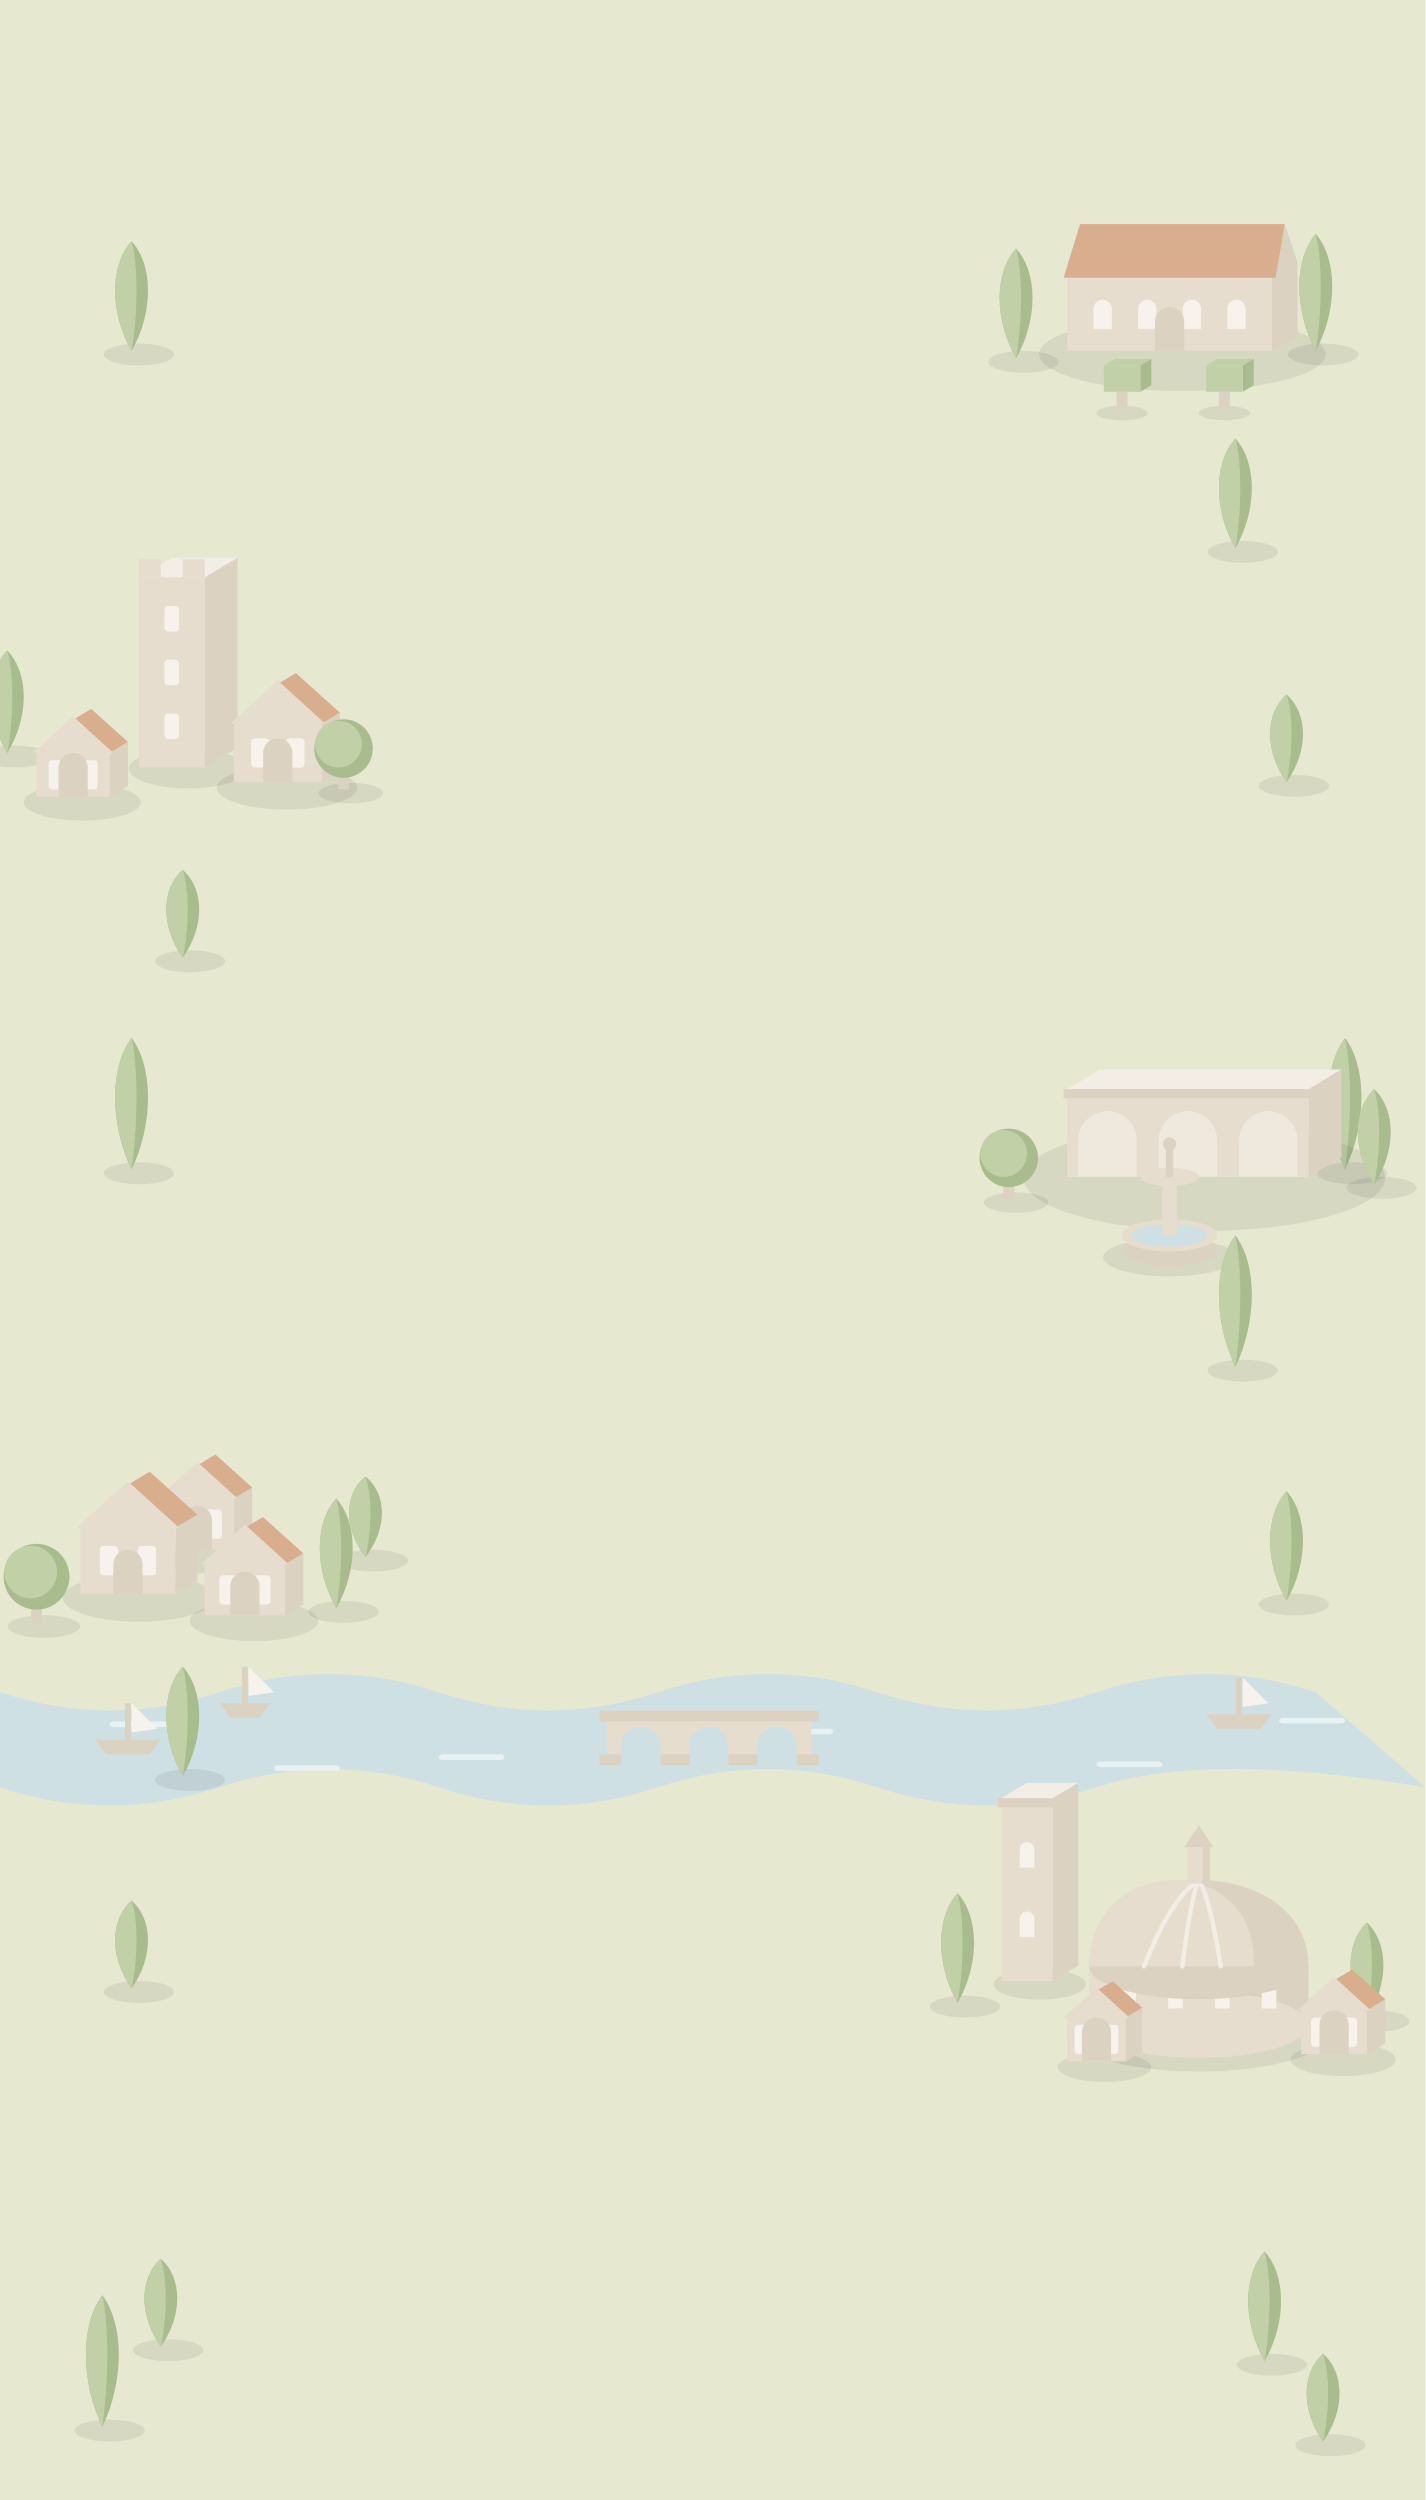
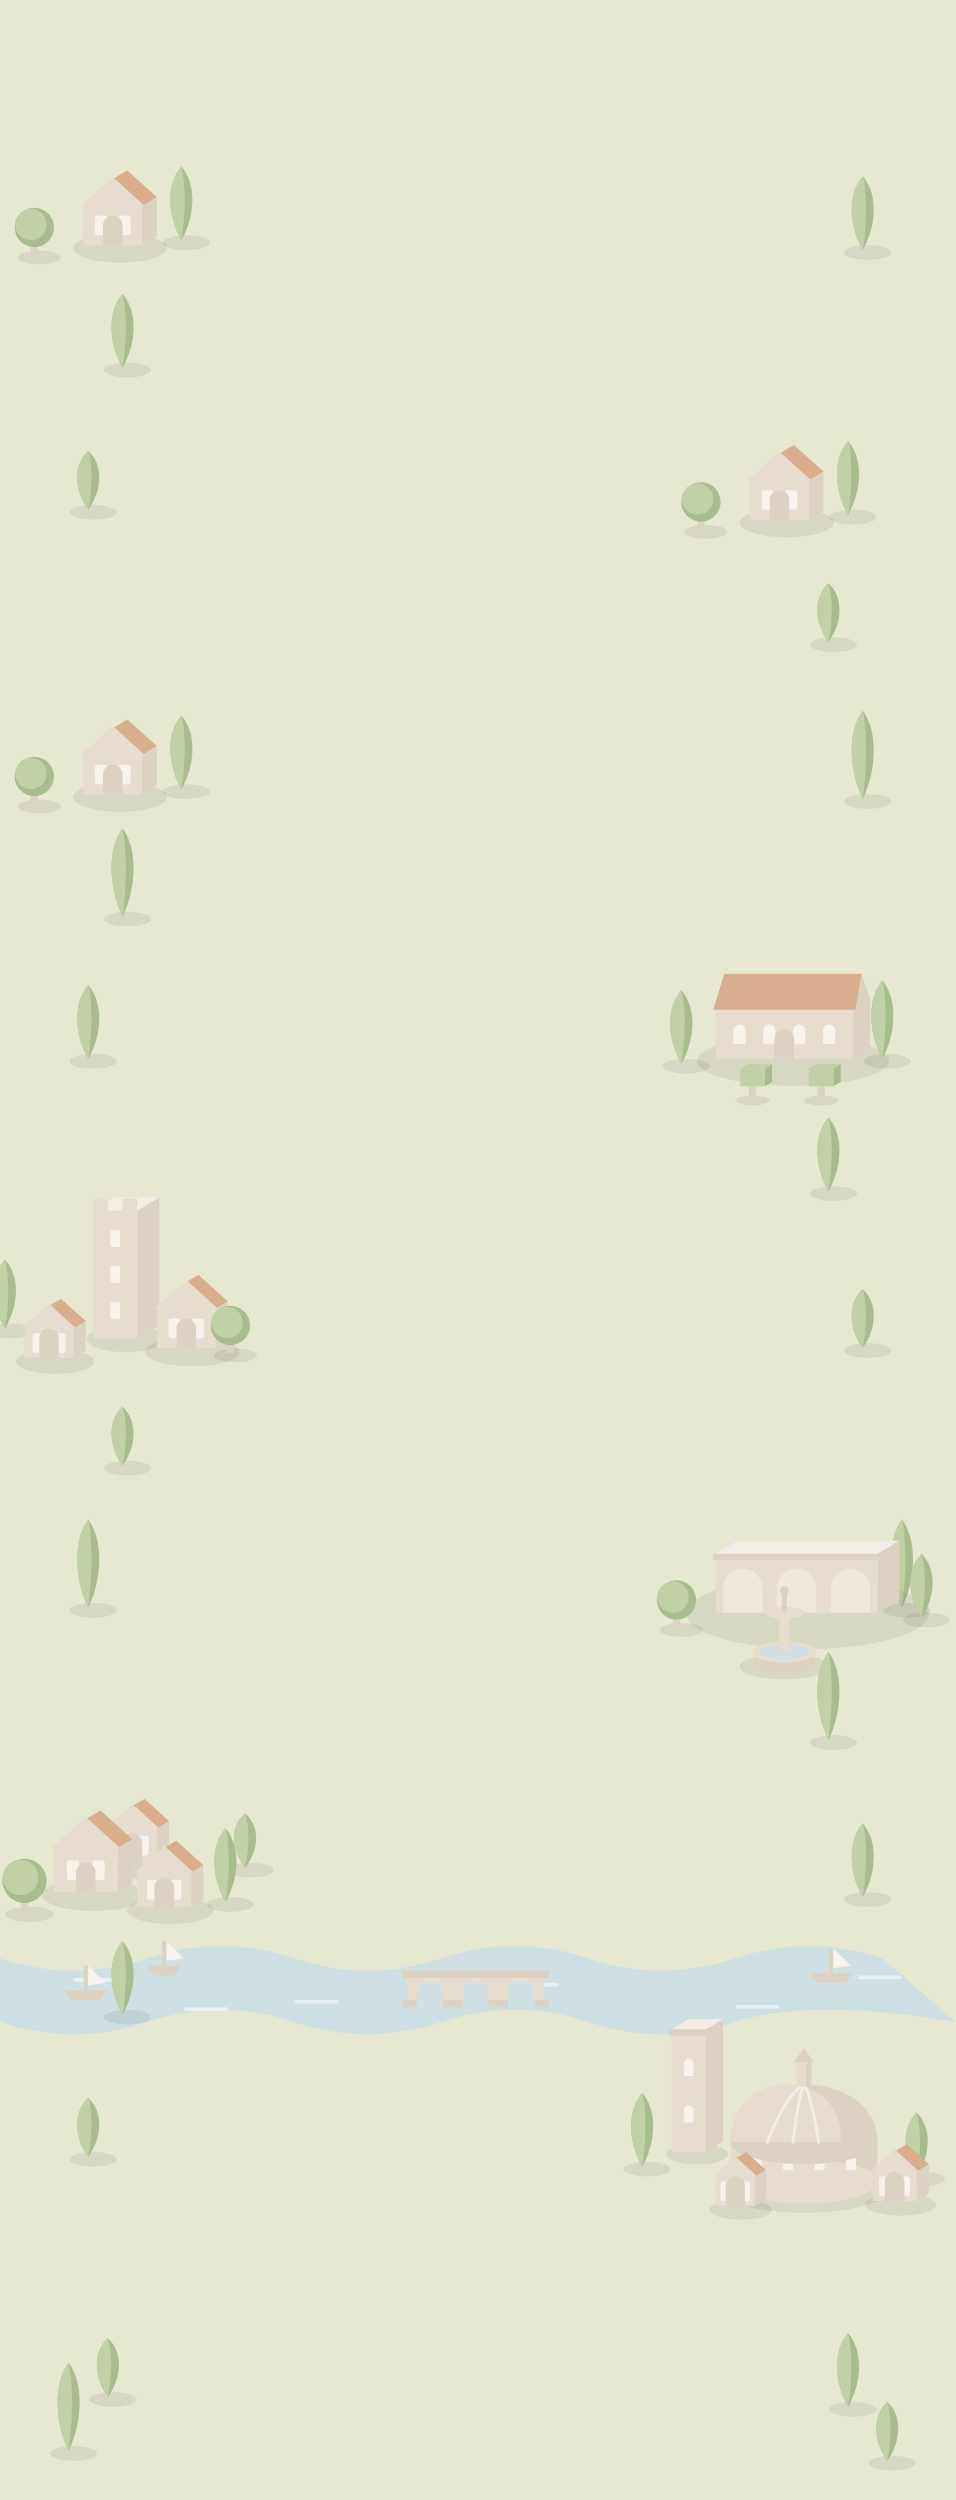
- <svg xmlns="http://www.w3.org/2000/svg" viewBox="0 0 390 684" width="390" height="684" data-points="120,532 268,420 130,308 274,196 118,84">
+ <svg xmlns="http://www.w3.org/2000/svg" viewBox="0 0 390 1020" width="390" height="1020" data-points="120,868 268,756 130,644 274,532 118,420 270,308 126,196 272,84">
  <style>.tint{fill:#e6e8d0}.c0{fill:#efe8dd}.s-c0{stroke:#efe8dd}.c1{fill:#e6ddcf}.s-c1{stroke:#e6ddcf}.c2{fill:#dcd2c2}.s-c2{stroke:#dcd2c2}.c3{fill:#f3eee5}.s-c3{stroke:#f3eee5}.c4{fill:#f7f3ec}.s-c4{stroke:#f7f3ec}.c5{fill:#d9ae8e}.s-c5{stroke:#d9ae8e}.c6{fill:#c8957a}.s-c6{stroke:#c8957a}.c7{fill:#cdc9d2}.s-c7{stroke:#cdc9d2}.c8{fill:#b6b1bd}.s-c8{stroke:#b6b1bd}.c9{fill:#c2d0a8}.s-c9{stroke:#c2d0a8}.c10{fill:#a8bc8e}.s-c10{stroke:#a8bc8e}.c11{fill:#cfe0e4}.s-c11{stroke:#cfe0e4}.c12{fill:#e9f2f3}.s-c12{stroke:#e9f2f3}.c13{fill:rgba(35, 32, 28, .08)}.s-c13{stroke:rgba(35, 32, 28, .08)}.c14{fill:#e9b97c}.s-c14{stroke:#e9b97c}.c15{fill:#e6d9b8}.s-c15{stroke:#e6d9b8}.c16{fill:#d9c9a3}.s-c16{stroke:#d9c9a3}.c17{fill:#e3d8ac}.s-c17{stroke:#e3d8ac}.c18{fill:#d4c694}.s-c18{stroke:#d4c694}.c19{fill:#e9dba0}.s-c19{stroke:#e9dba0}.c20{fill:#d9c884}.s-c20{stroke:#d9c884}.c21{fill:#e2c25e}.s-c21{stroke:#e2c25e}.c22{fill:#ebd38a}.s-c22{stroke:#ebd38a}.c23{fill:#e7c98a}.s-c23{stroke:#e7c98a}@media(prefers-color-scheme:dark){.tint{fill:#23251b}.c0{fill:#2c2721}.s-c0{stroke:#2c2721}.c1{fill:#373129}.s-c1{stroke:#373129}.c2{fill:#2d2823}.s-c2{stroke:#2d2823}.c3{fill:#433c33}.s-c3{stroke:#433c33}.c4{fill:#8b7146}.s-c4{stroke:#8b7146}.c5{fill:#5c4136}.s-c5{stroke:#5c4136}.c6{fill:#4b342b}.s-c6{stroke:#4b342b}.c7{fill:#3c3b42}.s-c7{stroke:#3c3b42}.c8{fill:#2f2e35}.s-c8{stroke:#2f2e35}.c9{fill:#3f4b34}.s-c9{stroke:#3f4b34}.c10{fill:#33402a}.s-c10{stroke:#33402a}.c11{fill:#2a3a40}.s-c11{stroke:#2a3a40}.c12{fill:#354850}.s-c12{stroke:#354850}.c13{fill:rgba(0, 0, 0, .28)}.s-c13{stroke:rgba(0, 0, 0, .28)}.c14{fill:#8c6a44}.s-c14{stroke:#8c6a44}.c15{fill:#58492f}.s-c15{stroke:#58492f}.c16{fill:#4a3d28}.s-c16{stroke:#4a3d28}.c17{fill:#4a4430}.s-c17{stroke:#4a4430}.c18{fill:#403a27}.s-c18{stroke:#403a27}.c19{fill:#55502f}.s-c19{stroke:#55502f}.c20{fill:#4a4528}.s-c20{stroke:#4a4528}.c21{fill:#8f7430}.s-c21{stroke:#8f7430}.c22{fill:#a3863c}.s-c22{stroke:#a3863c}.c23{fill:#7a6236}.s-c23{stroke:#7a6236}}</style>
-   <rect x="0" y="0" width="390" height="684" class="tint" />
-   <ellipse cx="323.5" cy="96.9" rx="39.2" ry="10.1" class="c13" />
-   <path d="M348 96 L348 76 L351.5 61.3 L355 71.8 L355 91.8Z" class="c2" />
-   <rect x="292" y="76" width="56" height="20" class="c1" />
-   <path d="M291 76 L349 76 L351.5 61.3 L295.5 61.3Z" class="c5" />
-   <path d="M299.2 90V84.5a2.5 2.5 0 0 1 5 0V90Z" class="c4" />
-   <path d="M311.4 90V84.5a2.5 2.5 0 0 1 5 0V90Z" class="c4" />
-   <path d="M323.6 90V84.5a2.5 2.5 0 0 1 5 0V90Z" class="c4" />
-   <path d="M335.8 90V84.5a2.5 2.5 0 0 1 5 0V90Z" class="c4" />
-   <path d="M316 96V88a4 4 0 0 1 8 0V96Z" class="c2" />
-   <ellipse cx="362" cy="97" rx="9.6" ry="3" class="c13" />
-   <path d="M360 96C354 84.8 354 71 360 64C366 71 366 84.8 360 96Z" class="c10" />
-   <path d="M360 96C354 84.8 354 71 360 64C361.8 71 361.8 84.8 360 96Z" class="c9" />
-   <ellipse cx="38" cy="97" rx="9.6" ry="3" class="c13" />
-   <path d="M36 96C30 85.5 30 72.6 36 66C42 72.6 42 85.5 36 96Z" class="c10" />
-   <path d="M36 96C30 85.5 30 72.6 36 66C37.8 72.6 37.8 85.5 36 96Z" class="c9" />
-   <ellipse cx="280" cy="99" rx="9.6" ry="3" class="c13" />
-   <path d="M278 98C272 87.5 272 74.6 278 68C284 74.6 284 87.5 278 98Z" class="c10" />
-   <path d="M278 98C272 87.5 272 74.6 278 68C279.8 74.6 279.8 87.5 278 98Z" class="c9" />
-   <ellipse cx="307" cy="113" rx="7" ry="2" class="c13" />
-   <rect x="305.5" y="107.2" width="3" height="4.8" class="c2" />
-   <path d="M302 100 L312 100 L315 98.2 L305 98.2Z" class="c9" />
-   <path d="M312 107.2 L312 100 L315 98.2 L315 105.4Z" class="c10" />
-   <rect x="302" y="100" width="10" height="7.2" class="c9" />
-   <ellipse cx="335" cy="113" rx="7" ry="2" class="c13" />
-   <rect x="333.5" y="107.2" width="3" height="4.8" class="c2" />
-   <path d="M330 100 L340 100 L343 98.2 L333 98.2Z" class="c9" />
-   <path d="M340 107.2 L340 100 L343 98.2 L343 105.4Z" class="c10" />
-   <rect x="330" y="100" width="10" height="7.2" class="c9" />
-   <ellipse cx="340" cy="151" rx="9.6" ry="3" class="c13" />
-   <path d="M338 150C332 139.5 332 126.6 338 120C344 126.6 344 139.5 338 150Z" class="c10" />
-   <path d="M338 150C332 139.5 332 126.6 338 120C339.8 126.6 339.8 139.5 338 150Z" class="c9" />
-   <ellipse cx="4" cy="207" rx="9.6" ry="3" class="c13" />
-   <path d="M2 206C-4 196.2 -4 184.2 2 178C8 184.2 8 196.2 2 206Z" class="c10" />
-   <path d="M2 206C-4 196.2 -4 184.2 2 178C3.8 184.2 3.8 196.2 2 206Z" class="c9" />
-   <ellipse cx="51.5" cy="210.3" rx="16.2" ry="5.4" class="c13" />
-   <path d="M38 158 L56 158 L65 152.6 L47 152.6Z" class="c3" />
-   <path d="M56 210 L56 158 L65 152.6 L65 204.6Z" class="c2" />
-   <rect x="38" y="158" width="18" height="52" class="c1" />
-   <rect x="45" y="165.8" width="4" height="7" class="c4" rx="1" />
-   <rect x="45" y="180.5" width="4" height="7" class="c4" rx="1" />
-   <rect x="45" y="195.2" width="4" height="7" class="c4" rx="1" />
-   <rect x="38" y="153" width="6" height="5" class="c1" />
-   <rect x="50" y="153" width="6" height="5" class="c1" />
-   <ellipse cx="78.5" cy="215.5" rx="19.2" ry="6" class="c13" />
-   <path d="M76 187.2 L64 198 L69 195 L81 184.2Z" class="c6" />
-   <path d="M88 214 L88 198 L93 195 L93 211Z" class="c2" />
-   <path d="M76 187.2 L88 198 L93 195 L81 184.2Z" class="c5" />
-   <rect x="64" y="198" width="24" height="16" class="c1" />
-   <path d="M63 198 L76 186.2 L89 198Z" class="c1" />
-   <rect x="68.7" y="202" width="5" height="8" class="c4" rx="1" />
-   <rect x="78.3" y="202" width="5" height="8" class="c4" rx="1" />
-   <path d="M72 214V206a4 4 0 0 1 8 0V214Z" class="c2" />
-   <ellipse cx="354" cy="215" rx="9.6" ry="3" class="c13" />
-   <path d="M352 214C346 205.6 346 195.3 352 190C358 195.3 358 205.6 352 214Z" class="c10" />
-   <path d="M352 214C346 205.6 346 195.3 352 190C353.8 195.3 353.8 205.6 352 214Z" class="c9" />
-   <ellipse cx="96" cy="217" rx="8.8" ry="2.8" class="c13" />
-   <rect x="92.5" y="208.8" width="3" height="7.2" class="c2" />
-   <circle cx="94" cy="204.8" r="8" class="c10" />
-   <circle cx="92.6" cy="203.6" r="6.4" class="c9" />
-   <ellipse cx="22.5" cy="219.5" rx="16" ry="5" class="c13" />
-   <path d="M20 197 L10 206 L15 203 L25 194Z" class="c6" />
-   <path d="M30 218 L30 206 L35 203 L35 215Z" class="c2" />
-   <path d="M20 197 L30 206 L35 203 L25 194Z" class="c5" />
-   <rect x="10" y="206" width="20" height="12" class="c1" />
-   <path d="M9 206 L20 196 L31 206Z" class="c1" />
-   <rect x="13.3" y="208" width="5" height="8" class="c4" rx="1" />
-   <rect x="21.7" y="208" width="5" height="8" class="c4" rx="1" />
-   <path d="M16 218V210a4 4 0 0 1 8 0V218Z" class="c2" />
-   <ellipse cx="52" cy="263" rx="9.6" ry="3" class="c13" />
-   <path d="M50 262C44 253.6 44 243.3 50 238C56 243.3 56 253.6 50 262Z" class="c10" />
-   <path d="M50 262C44 253.6 44 243.3 50 238C51.8 243.3 51.8 253.6 50 262Z" class="c9" />
-   <path d="M0 463Q30 473 60 463Q90 453 120 463Q150 473 180 463Q210 453 240 463Q270 473 300 463Q330 453 360 463L390 489Q330 479 300 489Q270 499 240 489Q210 479 180 489Q150 499 120 489Q90 479 60 489Q30 499 0 489Z" class="c11" />
-   <rect x="30" y="471" width="18" height="1.5" class="c12" rx="1" />
-   <rect x="120" y="480" width="18" height="1.5" class="c12" rx="1" />
-   <rect x="210" y="473" width="18" height="1.5" class="c12" rx="1" />
-   <rect x="300" y="482" width="18" height="1.5" class="c12" rx="1" />
-   <rect x="350" y="470" width="18" height="1.5" class="c12" rx="1" />
-   <rect x="75" y="483" width="18" height="1.5" class="c12" rx="1" />
-   <ellipse cx="370" cy="321" rx="9.6" ry="3" class="c13" />
-   <path d="M368 320C362 307.4 362 291.9 368 284C374 291.9 374 307.4 368 320Z" class="c10" />
-   <path d="M368 320C362 307.4 362 291.9 368 284C369.8 291.9 369.8 307.4 368 320Z" class="c9" />
-   <ellipse cx="38" cy="321" rx="9.6" ry="3" class="c13" />
-   <path d="M36 320C30 307.4 30 291.9 36 284C42 291.9 42 307.4 36 320Z" class="c10" />
-   <path d="M36 320C30 307.4 30 291.9 36 284C37.8 291.9 37.8 307.4 36 320Z" class="c9" />
-   <ellipse cx="329.5" cy="322.3" rx="49.5" ry="14.5" class="c13" />
-   <path d="M292 298 L358 298 L367 292.6 L301 292.6Z" class="c3" />
-   <path d="M358 322 L358 298 L367 292.6 L367 316.6Z" class="c2" />
-   <rect x="292" y="298" width="66" height="24" class="c1" />
-   <rect x="291" y="298" width="68" height="2.5" class="c2" />
-   <path d="M295 322V312A8 8 0 0 1 311 312V322Z" class="c0" />
-   <path d="M317 322V312A8 8 0 0 1 333 312V322Z" class="c0" />
-   <path d="M339 322V312A8 8 0 0 1 355 312V322Z" class="c0" />
-   <ellipse cx="378" cy="325" rx="9.6" ry="3" class="c13" />
-   <path d="M376 324C370 314.9 370 303.7 376 298C382 303.7 382 314.9 376 324Z" class="c10" />
-   <path d="M376 324C370 314.9 370 303.7 376 298C377.8 303.7 377.8 314.9 376 324Z" class="c9" />
-   <ellipse cx="278" cy="329" rx="8.8" ry="2.8" class="c13" />
-   <rect x="274.5" y="320.8" width="3" height="7.2" class="c2" />
-   <circle cx="276" cy="316.8" r="8" class="c10" />
-   <circle cx="274.6" cy="315.6" r="6.4" class="c9" />
-   <ellipse cx="320" cy="344" rx="18.2" ry="5.2" class="c13" />
-   <ellipse cx="320" cy="342" rx="13" ry="4.4" class="c2" />
-   <ellipse cx="320" cy="338" rx="13" ry="4.4" class="c1" />
-   <ellipse cx="320" cy="338" rx="10.4" ry="3.1" class="c11" />
-   <rect x="318" y="322" width="4" height="16" class="c1" />
-   <ellipse cx="320" cy="322" rx="8" ry="2.5" class="c1" />
-   <rect x="319" y="314" width="2" height="8" class="c2" />
-   <circle cx="320" cy="313" r="1.8" class="c2" />
-   <ellipse cx="340" cy="375" rx="9.6" ry="3" class="c13" />
-   <path d="M338 374C332 361.4 332 345.9 338 338C344 345.9 344 361.4 338 374Z" class="c10" />
-   <path d="M338 374C332 361.4 332 345.9 338 338C339.8 345.9 339.8 361.4 338 374Z" class="c9" />
-   <ellipse cx="56.5" cy="425.5" rx="16" ry="5" class="c13" />
-   <path d="M54 401 L44 410 L49 407 L59 398Z" class="c6" />
-   <path d="M64 424 L64 410 L69 407 L69 421Z" class="c2" />
-   <path d="M54 401 L64 410 L69 407 L59 398Z" class="c5" />
-   <rect x="44" y="410" width="20" height="14" class="c1" />
-   <path d="M43 410 L54 400 L65 410Z" class="c1" />
-   <rect x="47.3" y="413" width="5" height="8" class="c4" rx="1" />
-   <rect x="55.7" y="413" width="5" height="8" class="c4" rx="1" />
-   <path d="M50 424V416a4 4 0 0 1 8 0V424Z" class="c2" />
-   <ellipse cx="102" cy="427" rx="9.6" ry="3" class="c13" />
-   <path d="M100 426C94 418.3 94 408.8 100 404C106 408.8 106 418.3 100 426Z" class="c10" />
-   <path d="M100 426C94 418.3 94 408.8 100 404C101.8 408.8 101.8 418.3 100 426Z" class="c9" />
-   <ellipse cx="38" cy="437.2" rx="20.8" ry="6.5" class="c13" />
-   <path d="M35 406.3 L22 418 L28 414.4 L41 402.7Z" class="c6" />
-   <path d="M48 436 L48 418 L54 414.4 L54 432.4Z" class="c2" />
-   <path d="M35 406.3 L48 418 L54 414.4 L41 402.7Z" class="c5" />
-   <rect x="22" y="418" width="26" height="18" class="c1" />
-   <path d="M21 418 L35 405.3 L49 418Z" class="c1" />
-   <rect x="27.3" y="423" width="5" height="8" class="c4" rx="1" />
-   <rect x="37.7" y="423" width="5" height="8" class="c4" rx="1" />
-   <path d="M31 436V428a4 4 0 0 1 8 0V436Z" class="c2" />
-   <ellipse cx="354" cy="439" rx="9.6" ry="3" class="c13" />
-   <path d="M352 438C346 427.5 346 414.6 352 408C358 414.6 358 427.5 352 438Z" class="c10" />
-   <path d="M352 438C346 427.5 346 414.6 352 408C353.8 414.6 353.8 427.5 352 438Z" class="c9" />
-   <ellipse cx="94" cy="441" rx="9.6" ry="3" class="c13" />
-   <path d="M92 440C86 429.5 86 416.6 92 410C98 416.6 98 429.5 92 440Z" class="c10" />
-   <path d="M92 440C86 429.5 86 416.6 92 410C93.8 416.6 93.8 429.5 92 440Z" class="c9" />
-   <ellipse cx="69.5" cy="443.5" rx="17.6" ry="5.5" class="c13" />
-   <path d="M67 418.1 L56 428 L61 425 L72 415.1Z" class="c6" />
-   <path d="M78 442 L78 428 L83 425 L83 439Z" class="c2" />
-   <path d="M67 418.1 L78 428 L83 425 L72 415.1Z" class="c5" />
-   <rect x="56" y="428" width="22" height="14" class="c1" />
-   <path d="M55 428 L67 417.1 L79 428Z" class="c1" />
-   <rect x="60" y="431" width="5" height="8" class="c4" rx="1" />
-   <rect x="69" y="431" width="5" height="8" class="c4" rx="1" />
-   <path d="M63 442V434a4 4 0 0 1 8 0V442Z" class="c2" />
-   <ellipse cx="12" cy="445" rx="9.9" ry="3.1" class="c13" />
-   <rect x="8.5" y="435.9" width="3" height="8.1" class="c2" />
-   <circle cx="10" cy="431.4" r="9" class="c10" />
-   <circle cx="8.4" cy="430.1" r="7.2" class="c9" />
-   <path d="M60 466 L63 470 L71 470 L74 466Z" class="c2" />
-   <rect x="66.2" y="456" width="1.6" height="10" class="c2" />
-   <path d="M68 456 L75 463 L68 464Z" class="c4" />
-   <path d="M330 469 L333 473 L345 473 L348 469Z" class="c2" />
-   <rect x="338.2" y="459" width="1.6" height="10" class="c2" />
-   <path d="M340 459 L347 466 L340 467Z" class="c4" />
-   <path d="M26 476 L29 480 L41 480 L44 476Z" class="c2" />
-   <rect x="34.2" y="466" width="1.6" height="10" class="c2" />
-   <path d="M36 466 L43 473 L36 474Z" class="c4" />
-   <rect x="166" y="470" width="56" height="12" class="c1" />
-   <rect x="164" y="468" width="60" height="3" class="c2" />
-   <rect x="164" y="480" width="60" height="3" class="c2" />
-   <path d="M170 483V477.7A5.3 5.3 0 0 1 180.7 477.7V483Z" class="c11" />
-   <path d="M188.7 483V477.7A5.3 5.3 0 0 1 199.3 477.7V483Z" class="c11" />
-   <path d="M207.3 483V477.7A5.3 5.3 0 0 1 218 477.7V483Z" class="c11" />
-   <ellipse cx="52" cy="487" rx="9.6" ry="3" class="c13" />
-   <path d="M50 486C44 475.5 44 462.6 50 456C56 462.6 56 475.5 50 486Z" class="c10" />
-   <path d="M50 486C44 475.5 44 462.6 50 456C51.8 462.6 51.8 475.5 50 486Z" class="c9" />
-   <ellipse cx="284.5" cy="542.9" rx="12.6" ry="4.2" class="c13" />
-   <path d="M274 492 L288 492 L295 487.8 L281 487.8Z" class="c3" />
-   <path d="M288 542 L288 492 L295 487.8 L295 537.8Z" class="c2" />
-   <rect x="274" y="492" width="14" height="50" class="c1" />
-   <path d="M279 511V506a2 2 0 0 1 4 0V511Z" class="c4" />
-   <path d="M279 530V525a2 2 0 0 1 4 0V530Z" class="c4" />
-   <rect x="273" y="492" width="16" height="2.5" class="c2" />
-   <ellipse cx="38" cy="545" rx="9.6" ry="3" class="c13" />
-   <path d="M36 544C30 535.6 30 525.3 36 520C42 525.3 42 535.6 36 544Z" class="c10" />
-   <path d="M36 544C30 535.6 30 525.3 36 520C37.8 525.3 37.8 535.6 36 544Z" class="c9" />
-   <ellipse cx="264" cy="549" rx="9.6" ry="3" class="c13" />
-   <path d="M262 548C256 537.5 256 524.6 262 518C268 524.6 268 537.5 262 548Z" class="c10" />
-   <path d="M262 548C256 537.5 256 524.6 262 518C263.8 524.6 263.8 537.5 262 548Z" class="c9" />
-   <ellipse cx="376" cy="553" rx="9.6" ry="3" class="c13" />
-   <path d="M374 552C368 542.9 368 531.7 374 526C380 531.7 380 542.9 374 552Z" class="c10" />
-   <path d="M374 552C368 542.9 368 531.7 374 526C375.8 531.7 375.8 542.9 374 552Z" class="c9" />
-   <ellipse cx="328" cy="556" rx="36" ry="10.8" class="c13" />
-   <rect x="298" y="538" width="60" height="16" class="c1" />
-   <rect x="341.5" y="538" width="16.5" height="16" class="c2" />
-   <ellipse cx="328" cy="554" rx="30" ry="9" class="c1" />
-   <path d="M306.8 549.5V544.5a2 2 0 0 1 4 0V549.5Z" class="c4" />
-   <path d="M319.6 549.5V544.5a2 2 0 0 1 4 0V549.5Z" class="c4" />
-   <path d="M332.4 549.5V544.5a2 2 0 0 1 4 0V549.5Z" class="c4" />
-   <path d="M345.2 549.5V544.5a2 2 0 0 1 4 0V549.5Z" class="c4" />
-   <ellipse cx="328" cy="538" rx="30" ry="9" class="c2" />
-   <path d="M298 538C298 506.5 358 506.5 358 538Z" class="c2" />
-   <path d="M298 538C298 506.5 344.5 506.5 343 538Z" class="c1" />
-   <path d="M313 538Q320.5 519.1 328 514.4" fill="none" class="s-c3" stroke-width="1.2" stroke-linecap="round" stroke-linejoin="round" />
-   <path d="M323.5 538Q325.8 519.1 328 514.4" fill="none" class="s-c3" stroke-width="1.2" stroke-linecap="round" stroke-linejoin="round" />
-   <path d="M334 538Q331 519.1 328 514.4" fill="none" class="s-c3" stroke-width="1.2" stroke-linecap="round" stroke-linejoin="round" />
-   <rect x="325" y="505.4" width="6" height="10" class="c1" />
-   <rect x="329" y="505.4" width="2" height="10" class="c2" />
-   <path d="M324 505.4 L328 499.4 L332 505.4Z" class="c2" />
-   <ellipse cx="367.5" cy="563.5" rx="14.4" ry="4.5" class="c13" />
-   <path d="M365 541.9 L356 550 L361 547 L370 538.9Z" class="c6" />
-   <path d="M374 562 L374 550 L379 547 L379 559Z" class="c2" />
-   <path d="M365 541.9 L374 550 L379 547 L370 538.9Z" class="c5" />
-   <rect x="356" y="550" width="18" height="12" class="c1" />
-   <path d="M355 550 L365 540.9 L375 550Z" class="c1" />
-   <rect x="358.7" y="552" width="5" height="8" class="c4" rx="1" />
-   <rect x="366.3" y="552" width="5" height="8" class="c4" rx="1" />
-   <path d="M361 562V554a4 4 0 0 1 8 0V562Z" class="c2" />
-   <ellipse cx="302.2" cy="565.6" rx="12.8" ry="4" class="c13" />
-   <path d="M300 544.8 L292 552 L296.5 549.3 L304.5 542.1Z" class="c6" />
-   <path d="M308 564 L308 552 L312.5 549.3 L312.5 561.3Z" class="c2" />
-   <path d="M300 544.8 L308 552 L312.5 549.3 L304.5 542.1Z" class="c5" />
-   <rect x="292" y="552" width="16" height="12" class="c1" />
-   <path d="M291 552 L300 543.8 L309 552Z" class="c1" />
-   <rect x="294" y="554" width="5" height="8" class="c4" rx="1" />
-   <rect x="301" y="554" width="5" height="8" class="c4" rx="1" />
-   <path d="M296 564V556a4 4 0 0 1 8 0V564Z" class="c2" />
-   <ellipse cx="46" cy="643" rx="9.6" ry="3" class="c13" />
-   <path d="M44 642C38 633.6 38 623.3 44 618C50 623.3 50 633.6 44 642Z" class="c10" />
-   <path d="M44 642C38 633.6 38 623.3 44 618C45.8 623.3 45.8 633.6 44 642Z" class="c9" />
-   <ellipse cx="348" cy="647" rx="9.6" ry="3" class="c13" />
-   <path d="M346 646C340 635.5 340 622.6 346 616C352 622.6 352 635.5 346 646Z" class="c10" />
-   <path d="M346 646C340 635.5 340 622.6 346 616C347.8 622.6 347.8 635.5 346 646Z" class="c9" />
-   <ellipse cx="30" cy="665" rx="9.6" ry="3" class="c13" />
-   <path d="M28 664C22 651.4 22 635.9 28 628C34 635.9 34 651.4 28 664Z" class="c10" />
-   <path d="M28 664C22 651.4 22 635.9 28 628C29.8 635.9 29.8 651.4 28 664Z" class="c9" />
-   <ellipse cx="364" cy="669" rx="9.6" ry="3" class="c13" />
-   <path d="M362 668C356 659.6 356 649.3 362 644C368 649.3 368 659.6 362 668Z" class="c10" />
-   <path d="M362 668C356 659.6 356 649.3 362 644C363.8 649.3 363.8 659.6 362 668Z" class="c9" />
+   <rect x="0" y="0" width="390" height="1020" class="tint" />
+   <ellipse cx="76" cy="99" rx="9.6" ry="3" class="c13" />
+   <path d="M74 98C68 87.5 68 74.6 74 68C80 74.6 80 87.5 74 98Z" class="c10" />
+   <path d="M74 98C68 87.5 68 74.6 74 68C75.8 74.6 75.8 87.5 74 98Z" class="c9" />
+   <ellipse cx="49" cy="101.2" rx="19.2" ry="6" class="c13" />
+   <path d="M46 73.2 L34 84 L40 80.4 L52 69.6Z" class="c6" />
+   <path d="M58 100 L58 84 L64 80.4 L64 96.4Z" class="c2" />
+   <path d="M46 73.2 L58 84 L64 80.4 L52 69.6Z" class="c5" />
+   <rect x="34" y="84" width="24" height="16" class="c1" />
+   <path d="M33 84 L46 72.2 L59 84Z" class="c1" />
+   <rect x="38.7" y="88" width="5" height="8" class="c4" rx="1" />
+   <rect x="48.3" y="88" width="5" height="8" class="c4" rx="1" />
+   <path d="M42 100V92a4 4 0 0 1 8 0V100Z" class="c2" />
+   <ellipse cx="354" cy="103" rx="9.6" ry="3" class="c13" />
+   <path d="M352 102C346 91.5 346 78.6 352 72C358 78.6 358 91.5 352 102Z" class="c10" />
+   <path d="M352 102C346 91.5 346 78.6 352 72C353.8 78.6 353.8 91.5 352 102Z" class="c9" />
+   <ellipse cx="16" cy="105" rx="8.8" ry="2.8" class="c13" />
+   <rect x="12.5" y="96.8" width="3" height="7.2" class="c2" />
+   <circle cx="14" cy="92.8" r="8" class="c10" />
+   <circle cx="12.6" cy="91.6" r="6.4" class="c9" />
+   <ellipse cx="52" cy="151" rx="9.6" ry="3" class="c13" />
+   <path d="M50 150C44 139.5 44 126.6 50 120C56 126.6 56 139.5 50 150Z" class="c10" />
+   <path d="M50 150C44 139.5 44 126.6 50 120C51.8 126.6 51.8 139.5 50 150Z" class="c9" />
+   <ellipse cx="38" cy="209" rx="9.6" ry="3" class="c13" />
+   <path d="M36 208C30 199.6 30 189.3 36 184C42 189.3 42 199.6 36 208Z" class="c10" />
+   <path d="M36 208C30 199.6 30 189.3 36 184C37.8 189.3 37.8 199.6 36 208Z" class="c9" />
+   <ellipse cx="348" cy="211" rx="9.6" ry="3" class="c13" />
+   <path d="M346 210C340 199.5 340 186.6 346 180C352 186.6 352 199.5 346 210Z" class="c10" />
+   <path d="M346 210C340 199.5 340 186.6 346 180C347.8 186.6 347.8 199.5 346 210Z" class="c9" />
+   <ellipse cx="321" cy="213.2" rx="19.2" ry="6" class="c13" />
+   <path d="M318 185.2 L306 196 L312 192.4 L324 181.6Z" class="c6" />
+   <path d="M330 212 L330 196 L336 192.4 L336 208.4Z" class="c2" />
+   <path d="M318 185.2 L330 196 L336 192.4 L324 181.6Z" class="c5" />
+   <rect x="306" y="196" width="24" height="16" class="c1" />
+   <path d="M305 196 L318 184.2 L331 196Z" class="c1" />
+   <rect x="310.7" y="200" width="5" height="8" class="c4" rx="1" />
+   <rect x="320.3" y="200" width="5" height="8" class="c4" rx="1" />
+   <path d="M314 212V204a4 4 0 0 1 8 0V212Z" class="c2" />
+   <ellipse cx="288" cy="217" rx="8.8" ry="2.8" class="c13" />
+   <rect x="284.5" y="208.8" width="3" height="7.2" class="c2" />
+   <circle cx="286" cy="204.8" r="8" class="c10" />
+   <circle cx="284.6" cy="203.6" r="6.4" class="c9" />
+   <ellipse cx="340" cy="263" rx="9.6" ry="3" class="c13" />
+   <path d="M338 262C332 253.6 332 243.3 338 238C344 243.3 344 253.6 338 262Z" class="c10" />
+   <path d="M338 262C332 253.6 332 243.3 338 238C339.8 243.3 339.8 253.6 338 262Z" class="c9" />
+   <ellipse cx="76" cy="323" rx="9.6" ry="3" class="c13" />
+   <path d="M74 322C68 311.5 68 298.6 74 292C80 298.6 80 311.5 74 322Z" class="c10" />
+   <path d="M74 322C68 311.5 68 298.6 74 292C75.8 298.6 75.8 311.5 74 322Z" class="c9" />
+   <ellipse cx="49" cy="325.2" rx="19.2" ry="6" class="c13" />
+   <path d="M46 297.2 L34 308 L40 304.4 L52 293.6Z" class="c6" />
+   <path d="M58 324 L58 308 L64 304.4 L64 320.4Z" class="c2" />
+   <path d="M46 297.2 L58 308 L64 304.4 L52 293.6Z" class="c5" />
+   <rect x="34" y="308" width="24" height="16" class="c1" />
+   <path d="M33 308 L46 296.2 L59 308Z" class="c1" />
+   <rect x="38.7" y="312" width="5" height="8" class="c4" rx="1" />
+   <rect x="48.3" y="312" width="5" height="8" class="c4" rx="1" />
+   <path d="M42 324V316a4 4 0 0 1 8 0V324Z" class="c2" />
+   <ellipse cx="354" cy="327" rx="9.6" ry="3" class="c13" />
+   <path d="M352 326C346 313.4 346 297.9 352 290C358 297.9 358 313.4 352 326Z" class="c10" />
+   <path d="M352 326C346 313.4 346 297.9 352 290C353.8 297.9 353.8 313.4 352 326Z" class="c9" />
+   <ellipse cx="16" cy="329" rx="8.8" ry="2.8" class="c13" />
+   <rect x="12.5" y="320.8" width="3" height="7.2" class="c2" />
+   <circle cx="14" cy="316.8" r="8" class="c10" />
+   <circle cx="12.6" cy="315.6" r="6.4" class="c9" />
+   <ellipse cx="52" cy="375" rx="9.6" ry="3" class="c13" />
+   <path d="M50 374C44 361.4 44 345.9 50 338C56 345.9 56 361.4 50 374Z" class="c10" />
+   <path d="M50 374C44 361.4 44 345.9 50 338C51.8 345.9 51.8 361.4 50 374Z" class="c9" />
+   <ellipse cx="323.5" cy="432.9" rx="39.2" ry="10.1" class="c13" />
+   <path d="M348 432 L348 412 L351.5 397.3 L355 407.8 L355 427.8Z" class="c2" />
+   <rect x="292" y="412" width="56" height="20" class="c1" />
+   <path d="M291 412 L349 412 L351.5 397.3 L295.5 397.3Z" class="c5" />
+   <path d="M299.2 426V420.5a2.5 2.5 0 0 1 5 0V426Z" class="c4" />
+   <path d="M311.4 426V420.5a2.5 2.5 0 0 1 5 0V426Z" class="c4" />
+   <path d="M323.6 426V420.5a2.5 2.5 0 0 1 5 0V426Z" class="c4" />
+   <path d="M335.8 426V420.5a2.5 2.5 0 0 1 5 0V426Z" class="c4" />
+   <path d="M316 432V424a4 4 0 0 1 8 0V432Z" class="c2" />
+   <ellipse cx="362" cy="433" rx="9.6" ry="3" class="c13" />
+   <path d="M360 432C354 420.8 354 407 360 400C366 407 366 420.8 360 432Z" class="c10" />
+   <path d="M360 432C354 420.8 354 407 360 400C361.8 407 361.8 420.8 360 432Z" class="c9" />
+   <ellipse cx="38" cy="433" rx="9.6" ry="3" class="c13" />
+   <path d="M36 432C30 421.5 30 408.6 36 402C42 408.6 42 421.5 36 432Z" class="c10" />
+   <path d="M36 432C30 421.5 30 408.6 36 402C37.8 408.6 37.8 421.5 36 432Z" class="c9" />
+   <ellipse cx="280" cy="435" rx="9.6" ry="3" class="c13" />
+   <path d="M278 434C272 423.5 272 410.6 278 404C284 410.6 284 423.5 278 434Z" class="c10" />
+   <path d="M278 434C272 423.5 272 410.6 278 404C279.8 410.6 279.8 423.5 278 434Z" class="c9" />
+   <ellipse cx="307" cy="449" rx="7" ry="2" class="c13" />
+   <rect x="305.5" y="443.2" width="3" height="4.8" class="c2" />
+   <path d="M302 436 L312 436 L315 434.2 L305 434.2Z" class="c9" />
+   <path d="M312 443.2 L312 436 L315 434.2 L315 441.4Z" class="c10" />
+   <rect x="302" y="436" width="10" height="7.2" class="c9" />
+   <ellipse cx="335" cy="449" rx="7" ry="2" class="c13" />
+   <rect x="333.5" y="443.2" width="3" height="4.8" class="c2" />
+   <path d="M330 436 L340 436 L343 434.2 L333 434.2Z" class="c9" />
+   <path d="M340 443.2 L340 436 L343 434.2 L343 441.4Z" class="c10" />
+   <rect x="330" y="436" width="10" height="7.2" class="c9" />
+   <ellipse cx="340" cy="487" rx="9.6" ry="3" class="c13" />
+   <path d="M338 486C332 475.5 332 462.6 338 456C344 462.6 344 475.5 338 486Z" class="c10" />
+   <path d="M338 486C332 475.5 332 462.6 338 456C339.8 462.6 339.8 475.5 338 486Z" class="c9" />
+   <ellipse cx="4" cy="543" rx="9.6" ry="3" class="c13" />
+   <path d="M2 542C-4 532.2 -4 520.2 2 514C8 520.2 8 532.2 2 542Z" class="c10" />
+   <path d="M2 542C-4 532.2 -4 520.2 2 514C3.8 520.2 3.8 532.2 2 542Z" class="c9" />
+   <ellipse cx="51.5" cy="546.3" rx="16.2" ry="5.4" class="c13" />
+   <path d="M38 494 L56 494 L65 488.6 L47 488.6Z" class="c3" />
+   <path d="M56 546 L56 494 L65 488.6 L65 540.6Z" class="c2" />
+   <rect x="38" y="494" width="18" height="52" class="c1" />
+   <rect x="45" y="501.8" width="4" height="7" class="c4" rx="1" />
+   <rect x="45" y="516.5" width="4" height="7" class="c4" rx="1" />
+   <rect x="45" y="531.2" width="4" height="7" class="c4" rx="1" />
+   <rect x="38" y="489" width="6" height="5" class="c1" />
+   <rect x="50" y="489" width="6" height="5" class="c1" />
+   <ellipse cx="78.5" cy="551.5" rx="19.2" ry="6" class="c13" />
+   <path d="M76 523.2 L64 534 L69 531 L81 520.2Z" class="c6" />
+   <path d="M88 550 L88 534 L93 531 L93 547Z" class="c2" />
+   <path d="M76 523.2 L88 534 L93 531 L81 520.2Z" class="c5" />
+   <rect x="64" y="534" width="24" height="16" class="c1" />
+   <path d="M63 534 L76 522.2 L89 534Z" class="c1" />
+   <rect x="68.7" y="538" width="5" height="8" class="c4" rx="1" />
+   <rect x="78.3" y="538" width="5" height="8" class="c4" rx="1" />
+   <path d="M72 550V542a4 4 0 0 1 8 0V550Z" class="c2" />
+   <ellipse cx="354" cy="551" rx="9.6" ry="3" class="c13" />
+   <path d="M352 550C346 541.6 346 531.3 352 526C358 531.3 358 541.6 352 550Z" class="c10" />
+   <path d="M352 550C346 541.6 346 531.3 352 526C353.8 531.3 353.8 541.6 352 550Z" class="c9" />
+   <ellipse cx="96" cy="553" rx="8.8" ry="2.8" class="c13" />
+   <rect x="92.5" y="544.8" width="3" height="7.2" class="c2" />
+   <circle cx="94" cy="540.8" r="8" class="c10" />
+   <circle cx="92.6" cy="539.6" r="6.4" class="c9" />
+   <ellipse cx="22.5" cy="555.5" rx="16" ry="5" class="c13" />
+   <path d="M20 533 L10 542 L15 539 L25 530Z" class="c6" />
+   <path d="M30 554 L30 542 L35 539 L35 551Z" class="c2" />
+   <path d="M20 533 L30 542 L35 539 L25 530Z" class="c5" />
+   <rect x="10" y="542" width="20" height="12" class="c1" />
+   <path d="M9 542 L20 532 L31 542Z" class="c1" />
+   <rect x="13.3" y="544" width="5" height="8" class="c4" rx="1" />
+   <rect x="21.7" y="544" width="5" height="8" class="c4" rx="1" />
+   <path d="M16 554V546a4 4 0 0 1 8 0V554Z" class="c2" />
+   <ellipse cx="52" cy="599" rx="9.6" ry="3" class="c13" />
+   <path d="M50 598C44 589.6 44 579.3 50 574C56 579.3 56 589.6 50 598Z" class="c10" />
+   <path d="M50 598C44 589.6 44 579.3 50 574C51.8 579.3 51.8 589.6 50 598Z" class="c9" />
+   <path d="M0 799Q30 809 60 799Q90 789 120 799Q150 809 180 799Q210 789 240 799Q270 809 300 799Q330 789 360 799L390 825Q330 815 300 825Q270 835 240 825Q210 815 180 825Q150 835 120 825Q90 815 60 825Q30 835 0 825Z" class="c11" />
+   <rect x="30" y="807" width="18" height="1.5" class="c12" rx="1" />
+   <rect x="120" y="816" width="18" height="1.5" class="c12" rx="1" />
+   <rect x="210" y="809" width="18" height="1.5" class="c12" rx="1" />
+   <rect x="300" y="818" width="18" height="1.5" class="c12" rx="1" />
+   <rect x="350" y="806" width="18" height="1.5" class="c12" rx="1" />
+   <rect x="75" y="819" width="18" height="1.5" class="c12" rx="1" />
+   <ellipse cx="370" cy="657" rx="9.6" ry="3" class="c13" />
+   <path d="M368 656C362 643.4 362 627.9 368 620C374 627.9 374 643.4 368 656Z" class="c10" />
+   <path d="M368 656C362 643.4 362 627.9 368 620C369.8 627.9 369.8 643.4 368 656Z" class="c9" />
+   <ellipse cx="38" cy="657" rx="9.6" ry="3" class="c13" />
+   <path d="M36 656C30 643.4 30 627.9 36 620C42 627.9 42 643.4 36 656Z" class="c10" />
+   <path d="M36 656C30 643.4 30 627.9 36 620C37.8 627.9 37.8 643.4 36 656Z" class="c9" />
+   <ellipse cx="329.5" cy="658.3" rx="49.5" ry="14.5" class="c13" />
+   <path d="M292 634 L358 634 L367 628.6 L301 628.6Z" class="c3" />
+   <path d="M358 658 L358 634 L367 628.6 L367 652.6Z" class="c2" />
+   <rect x="292" y="634" width="66" height="24" class="c1" />
+   <rect x="291" y="634" width="68" height="2.5" class="c2" />
+   <path d="M295 658V648A8 8 0 0 1 311 648V658Z" class="c0" />
+   <path d="M317 658V648A8 8 0 0 1 333 648V658Z" class="c0" />
+   <path d="M339 658V648A8 8 0 0 1 355 648V658Z" class="c0" />
+   <ellipse cx="378" cy="661" rx="9.6" ry="3" class="c13" />
+   <path d="M376 660C370 650.9 370 639.7 376 634C382 639.7 382 650.9 376 660Z" class="c10" />
+   <path d="M376 660C370 650.9 370 639.7 376 634C377.8 639.7 377.8 650.9 376 660Z" class="c9" />
+   <ellipse cx="278" cy="665" rx="8.8" ry="2.8" class="c13" />
+   <rect x="274.5" y="656.8" width="3" height="7.2" class="c2" />
+   <circle cx="276" cy="652.8" r="8" class="c10" />
+   <circle cx="274.6" cy="651.6" r="6.4" class="c9" />
+   <ellipse cx="320" cy="680" rx="18.2" ry="5.2" class="c13" />
+   <ellipse cx="320" cy="678" rx="13" ry="4.4" class="c2" />
+   <ellipse cx="320" cy="674" rx="13" ry="4.4" class="c1" />
+   <ellipse cx="320" cy="674" rx="10.4" ry="3.1" class="c11" />
+   <rect x="318" y="658" width="4" height="16" class="c1" />
+   <ellipse cx="320" cy="658" rx="8" ry="2.5" class="c1" />
+   <rect x="319" y="650" width="2" height="8" class="c2" />
+   <circle cx="320" cy="649" r="1.8" class="c2" />
+   <ellipse cx="340" cy="711" rx="9.6" ry="3" class="c13" />
+   <path d="M338 710C332 697.4 332 681.9 338 674C344 681.9 344 697.4 338 710Z" class="c10" />
+   <path d="M338 710C332 697.4 332 681.9 338 674C339.8 681.9 339.8 697.4 338 710Z" class="c9" />
+   <ellipse cx="56.5" cy="761.5" rx="16" ry="5" class="c13" />
+   <path d="M54 737 L44 746 L49 743 L59 734Z" class="c6" />
+   <path d="M64 760 L64 746 L69 743 L69 757Z" class="c2" />
+   <path d="M54 737 L64 746 L69 743 L59 734Z" class="c5" />
+   <rect x="44" y="746" width="20" height="14" class="c1" />
+   <path d="M43 746 L54 736 L65 746Z" class="c1" />
+   <rect x="47.3" y="749" width="5" height="8" class="c4" rx="1" />
+   <rect x="55.7" y="749" width="5" height="8" class="c4" rx="1" />
+   <path d="M50 760V752a4 4 0 0 1 8 0V760Z" class="c2" />
+   <ellipse cx="102" cy="763" rx="9.6" ry="3" class="c13" />
+   <path d="M100 762C94 754.3 94 744.8 100 740C106 744.8 106 754.3 100 762Z" class="c10" />
+   <path d="M100 762C94 754.3 94 744.8 100 740C101.8 744.8 101.8 754.3 100 762Z" class="c9" />
+   <ellipse cx="38" cy="773.2" rx="20.8" ry="6.5" class="c13" />
+   <path d="M35 742.3 L22 754 L28 750.4 L41 738.7Z" class="c6" />
+   <path d="M48 772 L48 754 L54 750.4 L54 768.4Z" class="c2" />
+   <path d="M35 742.3 L48 754 L54 750.4 L41 738.7Z" class="c5" />
+   <rect x="22" y="754" width="26" height="18" class="c1" />
+   <path d="M21 754 L35 741.3 L49 754Z" class="c1" />
+   <rect x="27.3" y="759" width="5" height="8" class="c4" rx="1" />
+   <rect x="37.7" y="759" width="5" height="8" class="c4" rx="1" />
+   <path d="M31 772V764a4 4 0 0 1 8 0V772Z" class="c2" />
+   <ellipse cx="354" cy="775" rx="9.6" ry="3" class="c13" />
+   <path d="M352 774C346 763.5 346 750.6 352 744C358 750.6 358 763.5 352 774Z" class="c10" />
+   <path d="M352 774C346 763.5 346 750.6 352 744C353.8 750.6 353.8 763.5 352 774Z" class="c9" />
+   <ellipse cx="94" cy="777" rx="9.6" ry="3" class="c13" />
+   <path d="M92 776C86 765.5 86 752.6 92 746C98 752.6 98 765.5 92 776Z" class="c10" />
+   <path d="M92 776C86 765.5 86 752.6 92 746C93.8 752.6 93.8 765.5 92 776Z" class="c9" />
+   <ellipse cx="69.5" cy="779.5" rx="17.6" ry="5.5" class="c13" />
+   <path d="M67 754.1 L56 764 L61 761 L72 751.1Z" class="c6" />
+   <path d="M78 778 L78 764 L83 761 L83 775Z" class="c2" />
+   <path d="M67 754.1 L78 764 L83 761 L72 751.1Z" class="c5" />
+   <rect x="56" y="764" width="22" height="14" class="c1" />
+   <path d="M55 764 L67 753.1 L79 764Z" class="c1" />
+   <rect x="60" y="767" width="5" height="8" class="c4" rx="1" />
+   <rect x="69" y="767" width="5" height="8" class="c4" rx="1" />
+   <path d="M63 778V770a4 4 0 0 1 8 0V778Z" class="c2" />
+   <ellipse cx="12" cy="781" rx="9.9" ry="3.1" class="c13" />
+   <rect x="8.5" y="771.9" width="3" height="8.1" class="c2" />
+   <circle cx="10" cy="767.4" r="9" class="c10" />
+   <circle cx="8.4" cy="766" r="7.2" class="c9" />
+   <path d="M60 802 L63 806 L71 806 L74 802Z" class="c2" />
+   <rect x="66.2" y="792" width="1.6" height="10" class="c2" />
+   <path d="M68 792 L75 799 L68 800Z" class="c4" />
+   <path d="M330 805 L333 809 L345 809 L348 805Z" class="c2" />
+   <rect x="338.2" y="795" width="1.6" height="10" class="c2" />
+   <path d="M340 795 L347 802 L340 803Z" class="c4" />
+   <path d="M26 812 L29 816 L41 816 L44 812Z" class="c2" />
+   <rect x="34.2" y="802" width="1.6" height="10" class="c2" />
+   <path d="M36 802 L43 809 L36 810Z" class="c4" />
+   <rect x="166" y="806" width="56" height="12" class="c1" />
+   <rect x="164" y="804" width="60" height="3" class="c2" />
+   <rect x="164" y="816" width="60" height="3" class="c2" />
+   <path d="M170 819V813.7A5.3 5.3 0 0 1 180.7 813.7V819Z" class="c11" />
+   <path d="M188.7 819V813.7A5.3 5.3 0 0 1 199.3 813.7V819Z" class="c11" />
+   <path d="M207.3 819V813.7A5.3 5.3 0 0 1 218 813.7V819Z" class="c11" />
+   <ellipse cx="52" cy="823" rx="9.6" ry="3" class="c13" />
+   <path d="M50 822C44 811.5 44 798.6 50 792C56 798.6 56 811.5 50 822Z" class="c10" />
+   <path d="M50 822C44 811.5 44 798.6 50 792C51.8 798.6 51.8 811.5 50 822Z" class="c9" />
+   <ellipse cx="284.5" cy="878.9" rx="12.6" ry="4.2" class="c13" />
+   <path d="M274 828 L288 828 L295 823.8 L281 823.8Z" class="c3" />
+   <path d="M288 878 L288 828 L295 823.8 L295 873.8Z" class="c2" />
+   <rect x="274" y="828" width="14" height="50" class="c1" />
+   <path d="M279 847V842a2 2 0 0 1 4 0V847Z" class="c4" />
+   <path d="M279 866V861a2 2 0 0 1 4 0V866Z" class="c4" />
+   <rect x="273" y="828" width="16" height="2.5" class="c2" />
+   <ellipse cx="38" cy="881" rx="9.6" ry="3" class="c13" />
+   <path d="M36 880C30 871.6 30 861.3 36 856C42 861.3 42 871.6 36 880Z" class="c10" />
+   <path d="M36 880C30 871.6 30 861.3 36 856C37.8 861.3 37.8 871.6 36 880Z" class="c9" />
+   <ellipse cx="264" cy="885" rx="9.6" ry="3" class="c13" />
+   <path d="M262 884C256 873.5 256 860.6 262 854C268 860.6 268 873.5 262 884Z" class="c10" />
+   <path d="M262 884C256 873.5 256 860.6 262 854C263.8 860.6 263.8 873.5 262 884Z" class="c9" />
+   <ellipse cx="376" cy="889" rx="9.6" ry="3" class="c13" />
+   <path d="M374 888C368 878.9 368 867.7 374 862C380 867.7 380 878.9 374 888Z" class="c10" />
+   <path d="M374 888C368 878.9 368 867.7 374 862C375.8 867.7 375.8 878.9 374 888Z" class="c9" />
+   <ellipse cx="328" cy="892" rx="36" ry="10.8" class="c13" />
+   <rect x="298" y="874" width="60" height="16" class="c1" />
+   <rect x="341.5" y="874" width="16.5" height="16" class="c2" />
+   <ellipse cx="328" cy="890" rx="30" ry="9" class="c1" />
+   <path d="M306.8 885.5V880.5a2 2 0 0 1 4 0V885.5Z" class="c4" />
+   <path d="M319.6 885.5V880.5a2 2 0 0 1 4 0V885.5Z" class="c4" />
+   <path d="M332.4 885.5V880.5a2 2 0 0 1 4 0V885.5Z" class="c4" />
+   <path d="M345.2 885.5V880.5a2 2 0 0 1 4 0V885.5Z" class="c4" />
+   <ellipse cx="328" cy="874" rx="30" ry="9" class="c2" />
+   <path d="M298 874C298 842.5 358 842.5 358 874Z" class="c2" />
+   <path d="M298 874C298 842.5 344.5 842.5 343 874Z" class="c1" />
+   <path d="M313 874Q320.5 855.1 328 850.4" fill="none" class="s-c3" stroke-width="1.2" stroke-linecap="round" stroke-linejoin="round" />
+   <path d="M323.5 874Q325.8 855.1 328 850.4" fill="none" class="s-c3" stroke-width="1.2" stroke-linecap="round" stroke-linejoin="round" />
+   <path d="M334 874Q331 855.1 328 850.4" fill="none" class="s-c3" stroke-width="1.2" stroke-linecap="round" stroke-linejoin="round" />
+   <rect x="325" y="841.4" width="6" height="10" class="c1" />
+   <rect x="329" y="841.4" width="2" height="10" class="c2" />
+   <path d="M324 841.4 L328 835.4 L332 841.4Z" class="c2" />
+   <ellipse cx="367.5" cy="899.5" rx="14.4" ry="4.5" class="c13" />
+   <path d="M365 877.9 L356 886 L361 883 L370 874.9Z" class="c6" />
+   <path d="M374 898 L374 886 L379 883 L379 895Z" class="c2" />
+   <path d="M365 877.9 L374 886 L379 883 L370 874.9Z" class="c5" />
+   <rect x="356" y="886" width="18" height="12" class="c1" />
+   <path d="M355 886 L365 876.9 L375 886Z" class="c1" />
+   <rect x="358.7" y="888" width="5" height="8" class="c4" rx="1" />
+   <rect x="366.3" y="888" width="5" height="8" class="c4" rx="1" />
+   <path d="M361 898V890a4 4 0 0 1 8 0V898Z" class="c2" />
+   <ellipse cx="302.2" cy="901.6" rx="12.8" ry="4" class="c13" />
+   <path d="M300 880.8 L292 888 L296.5 885.3 L304.5 878.1Z" class="c6" />
+   <path d="M308 900 L308 888 L312.5 885.3 L312.5 897.3Z" class="c2" />
+   <path d="M300 880.8 L308 888 L312.5 885.3 L304.5 878.1Z" class="c5" />
+   <rect x="292" y="888" width="16" height="12" class="c1" />
+   <path d="M291 888 L300 879.8 L309 888Z" class="c1" />
+   <rect x="294" y="890" width="5" height="8" class="c4" rx="1" />
+   <rect x="301" y="890" width="5" height="8" class="c4" rx="1" />
+   <path d="M296 900V892a4 4 0 0 1 8 0V900Z" class="c2" />
+   <ellipse cx="46" cy="979" rx="9.6" ry="3" class="c13" />
+   <path d="M44 978C38 969.6 38 959.3 44 954C50 959.3 50 969.6 44 978Z" class="c10" />
+   <path d="M44 978C38 969.6 38 959.3 44 954C45.8 959.3 45.8 969.6 44 978Z" class="c9" />
+   <ellipse cx="348" cy="983" rx="9.6" ry="3" class="c13" />
+   <path d="M346 982C340 971.5 340 958.6 346 952C352 958.6 352 971.5 346 982Z" class="c10" />
+   <path d="M346 982C340 971.5 340 958.6 346 952C347.8 958.6 347.8 971.5 346 982Z" class="c9" />
+   <ellipse cx="30" cy="1001" rx="9.6" ry="3" class="c13" />
+   <path d="M28 1000C22 987.4 22 971.9 28 964C34 971.9 34 987.4 28 1000Z" class="c10" />
+   <path d="M28 1000C22 987.4 22 971.9 28 964C29.8 971.9 29.8 987.4 28 1000Z" class="c9" />
+   <ellipse cx="364" cy="1005" rx="9.6" ry="3" class="c13" />
+   <path d="M362 1004C356 995.6 356 985.3 362 980C368 985.3 368 995.6 362 1004Z" class="c10" />
+   <path d="M362 1004C356 995.6 356 985.3 362 980C363.8 985.3 363.8 995.6 362 1004Z" class="c9" />
</svg>
